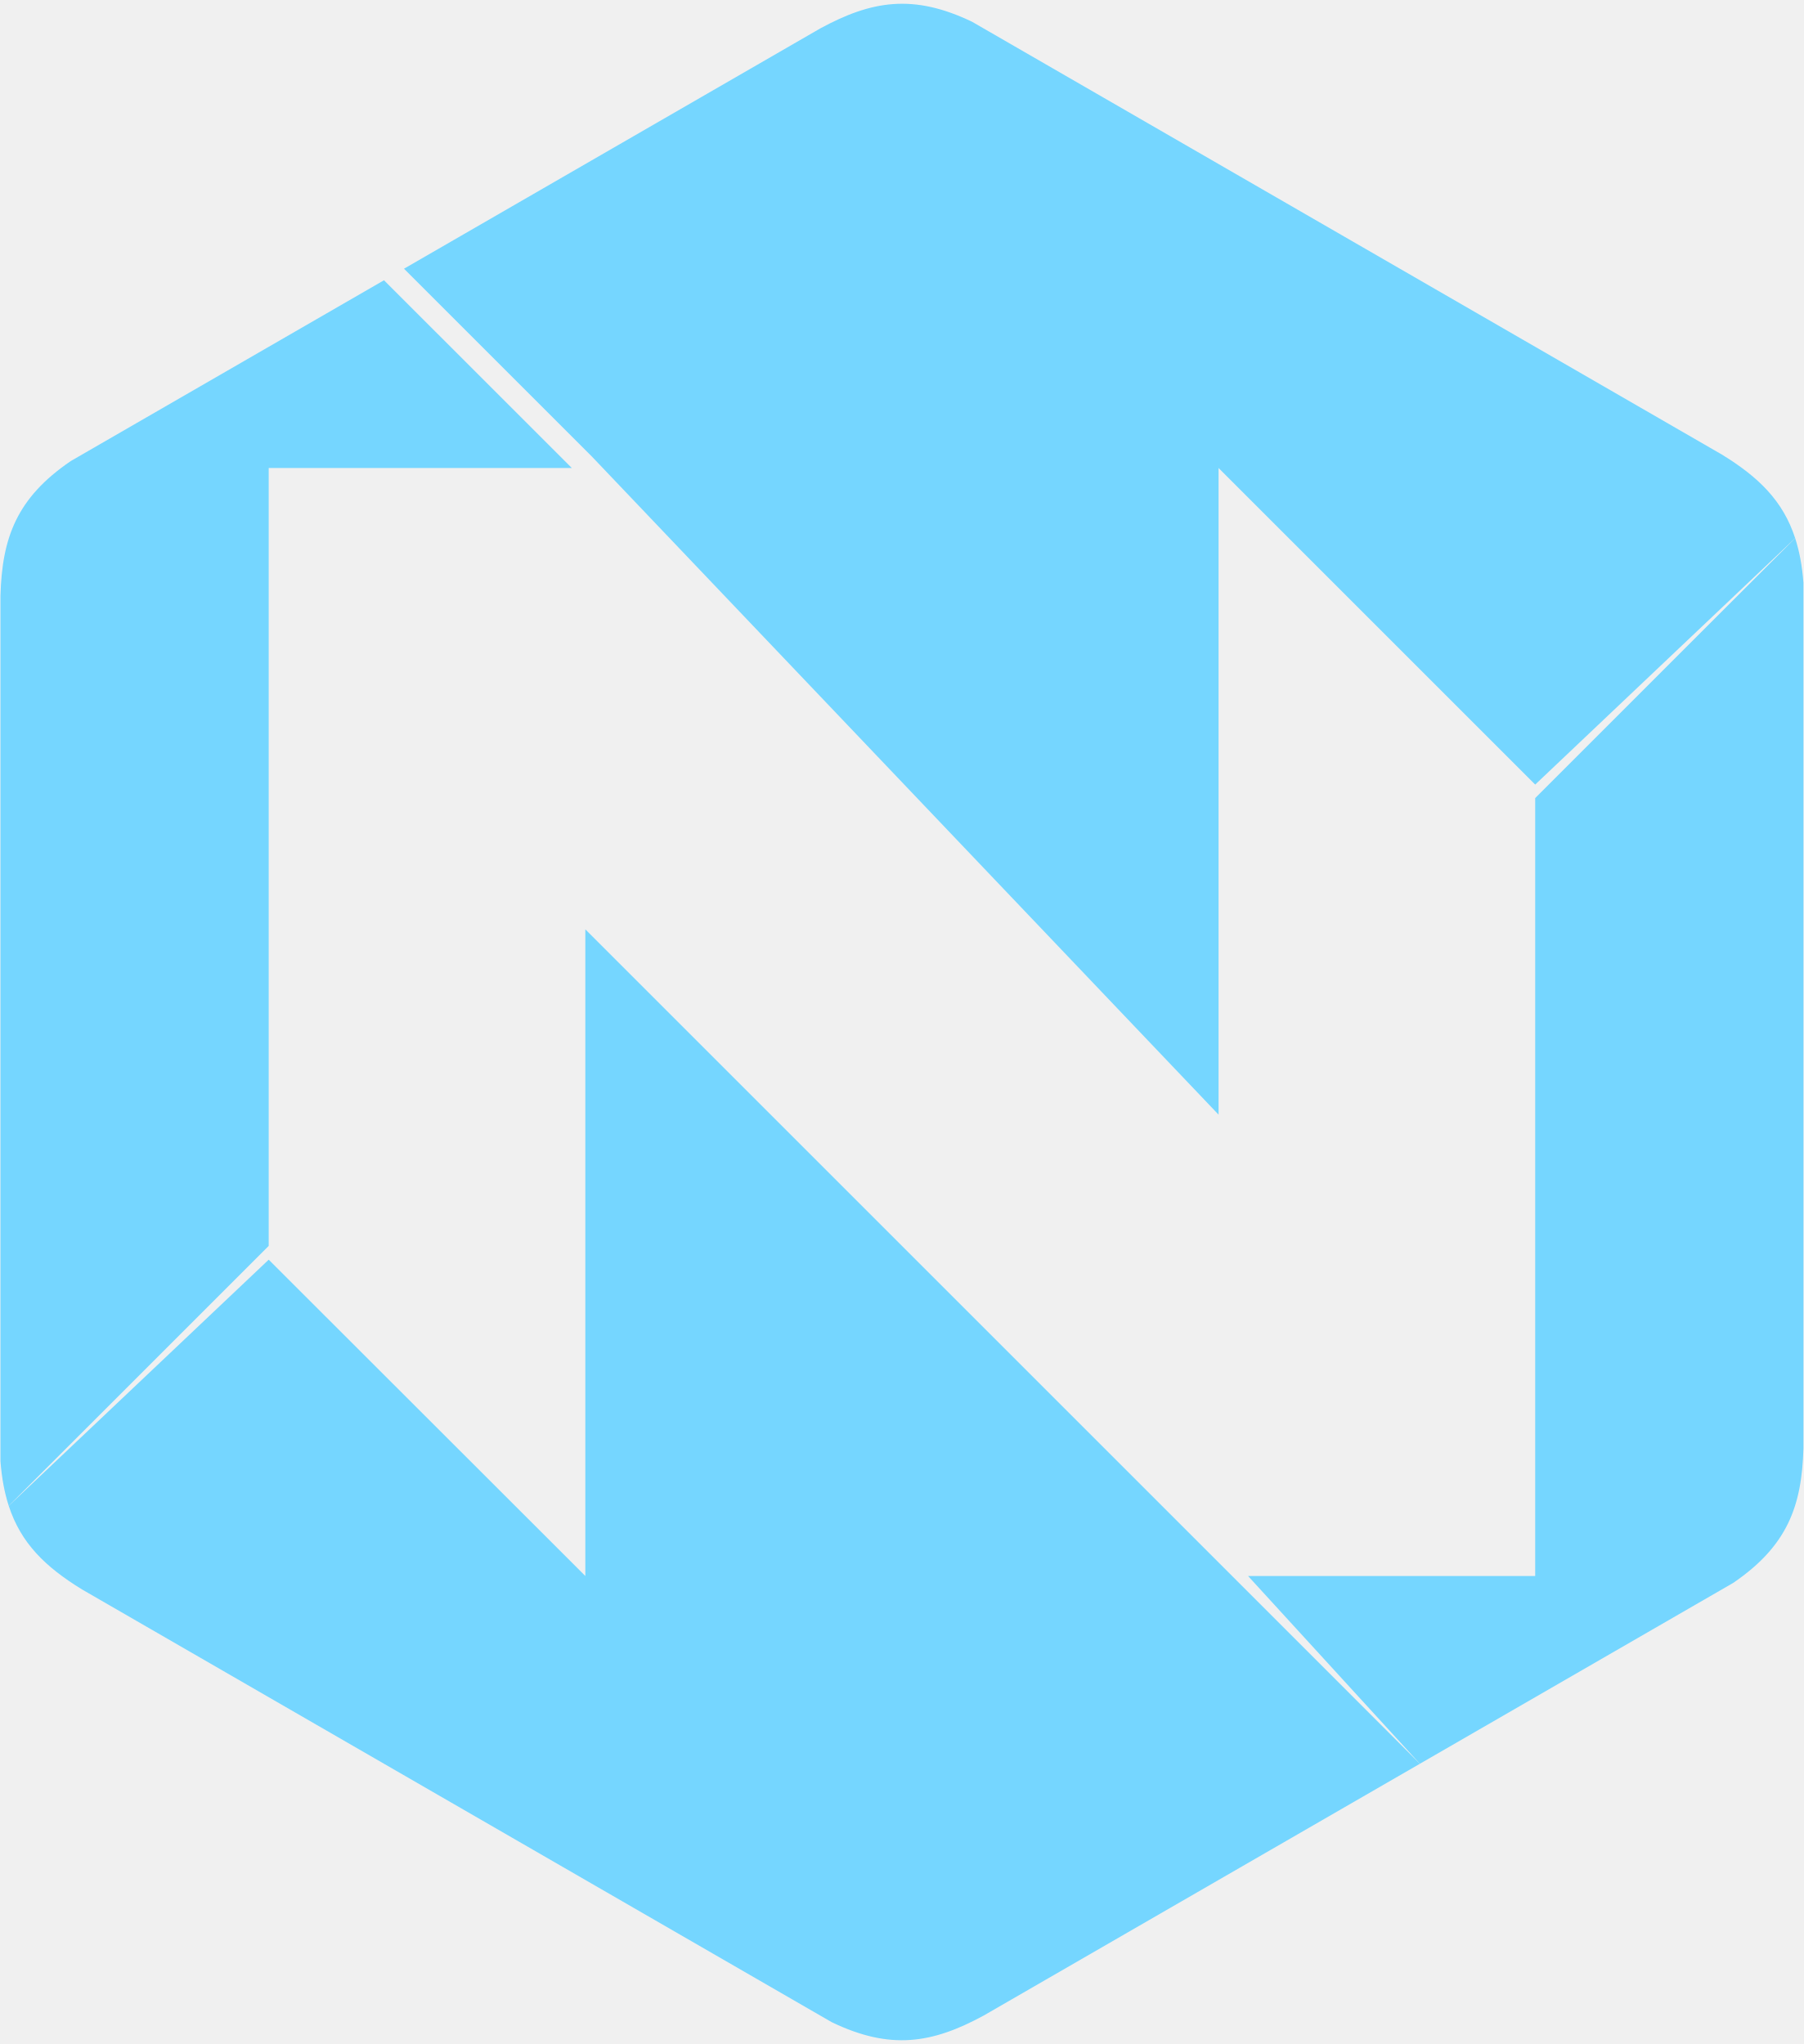
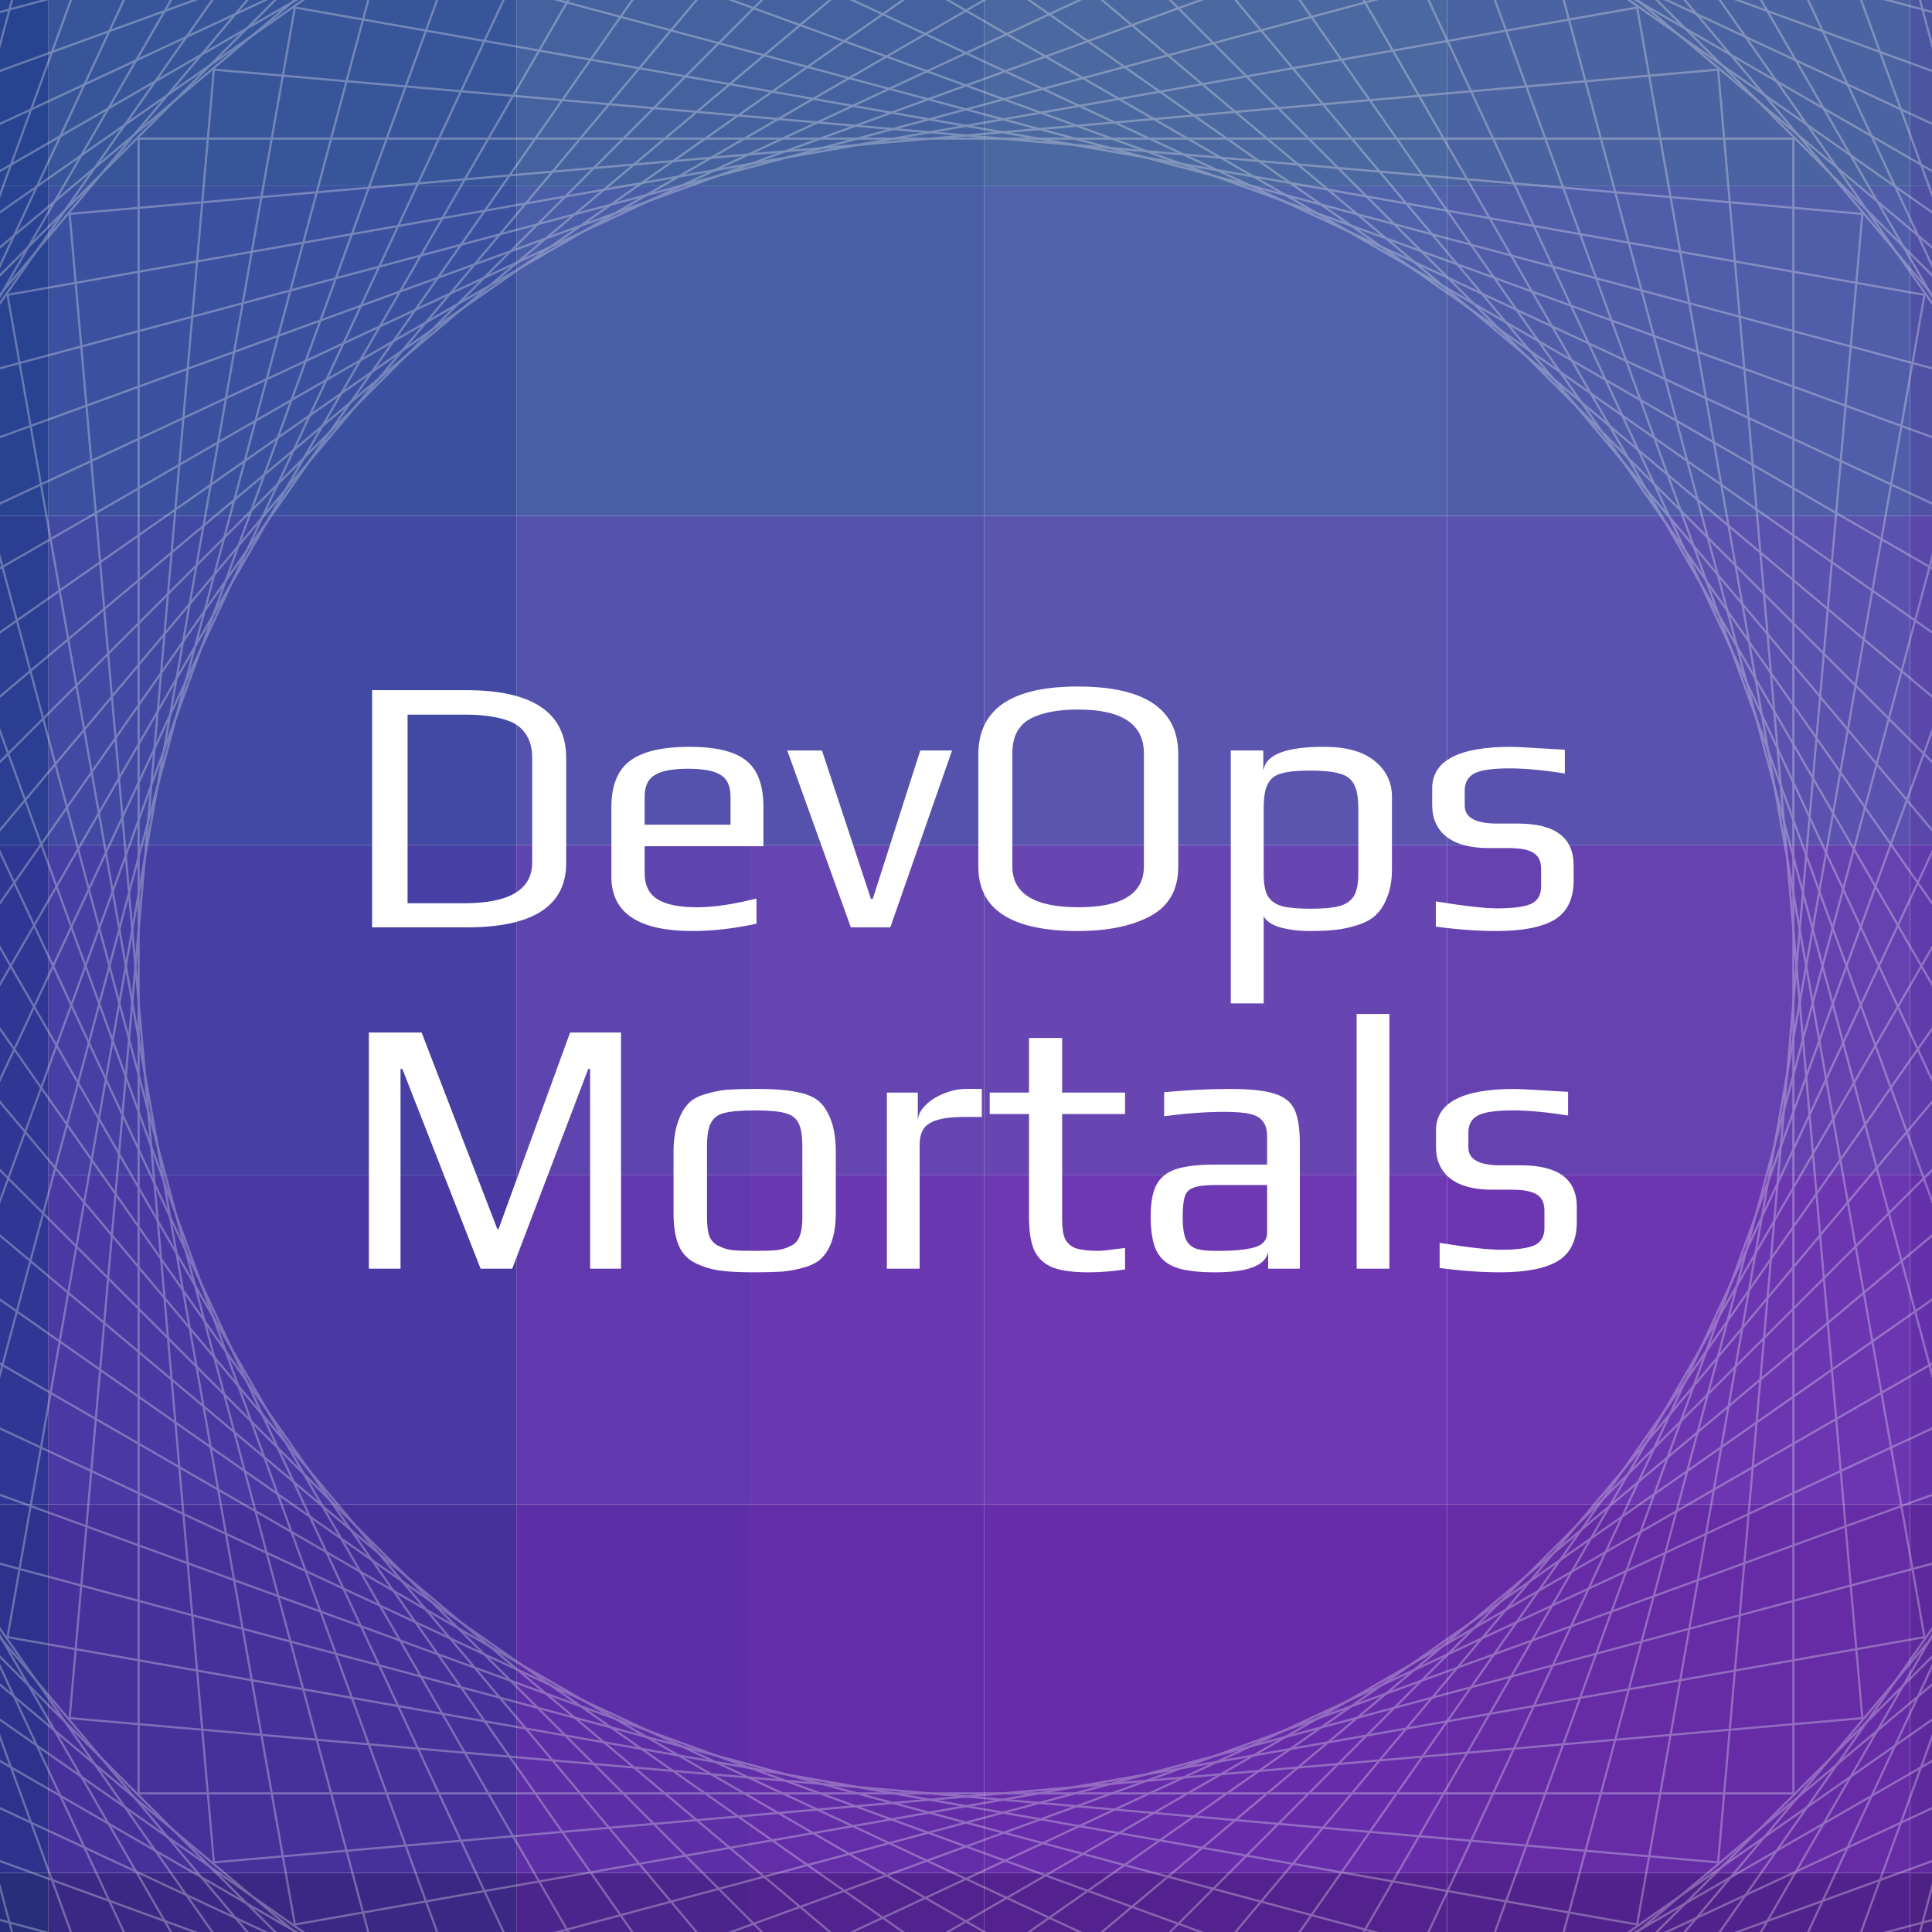
- <svg xmlns="http://www.w3.org/2000/svg" width="1500pt" height="1700pt" viewBox="0 0 1500 1700" version="1.1" id="svg45">
-   <defs id="defs49" />
-   <g id="surface1">
-     <g id="g890" transform="translate(-1249.955,-775.5)">
-       <path style="fill:#75d6ff;fill-opacity:1;fill-rule:evenodd;stroke:none" d="M 2526.519,1439.27 V 2086.25 h -238.781 l 142.902,156.172 260.469,-150.383 c 45.012,-30.699 57.141,-63.809 58.461,-112.008 v -719.82 c -1.059,-14.051 -3.352,-26.27 -6.879,-37.102 l -216.172,216.16" id="path36" />
-       <path style="fill:#75d6ff;fill-opacity:1;fill-rule:evenodd;stroke:none" d="m 2263.231,1164.75 263.289,263.281 216.172,-204.922 c -10.121,-31.098 -30.43,-50.809 -60.902,-69.531 L 2374.762,976.32 2058.41,793.68 c -49.09,-23.641 -83.82,-17.59 -126.231,5.371 l -346.289,199.938 156.18,156.16 521.16,547.41 V 1164.75" id="path38" />
-       <path style="fill:#75d6ff;fill-opacity:1;fill-rule:nonzero;stroke:none" d="M 1473.391,1811.73 V 1164.75 h 252.051 l -156.18,-156.16 -260.461,150.371 c -45.012,30.699 -57.141,63.809 -58.461,112.008 v 719.82 c 1.059,14.039 3.352,26.262 6.879,37.102 l 216.172,-216.16" id="path40" />
-       <path style="fill:#75d6ff;fill-opacity:1;fill-rule:evenodd;stroke:none" d="M 1736.672,1548.441 V 2086.25 l -263.281,-263.07 -216.172,204.711 c 10.121,31.09 30.43,50.809 60.902,69.531 l 307.027,177.258 316.352,182.641 c 49.09,23.641 83.828,17.59 126.231,-5.371 l 307.031,-177.269 55.879,-32.258 -156.16,-156.172 -537.809,-537.809" id="path42" />
+ <svg xmlns="http://www.w3.org/2000/svg" width="1200" height="1200" viewBox="0 0 1200 1200" fill="none">
+   <g clip-path="url(#clip0_13_15)">
+     <rect width="1200" height="1200" fill="white" />
+     <g clip-path="url(#clip1_13_15)">
+       <g filter="url(#filter0_f_13_15)">
+         <mask id="mask0_13_15" style="mask-type:luminance" maskUnits="userSpaceOnUse" x="-1276" y="-650" width="3751" height="2500">
+           <path d="M-1275 -650V115.625V934.375V1850H-551.135H611.362H1761.36H2475V-650H-1275Z" fill="white" />
+         </mask>
+         <g mask="url(#mask0_13_15)">
+           <g style="mix-blend-mode:darken">
+             <path d="M-260.51 1392.18C-163.635 1392.18 -66.76 1392.18 30.115 1392.18C30.115 1315.88 30.115 1239.58 30.115 1163.28C-66.76 1163.28 -163.635 1163.28 -260.51 1163.28C-260.51 1239.58 -260.51 1315.88 -260.51 1392.18Z" fill="#272E7B" />
+             <path d="M-260.51 1163.28C-163.635 1163.28 -66.76 1163.28 30.115 1163.28C30.115 1086.98 30.115 1010.68 30.115 934.373C-66.76 934.373 -163.635 934.373 -260.51 934.373C-260.51 1010.68 -260.51 1086.98 -260.51 1163.28Z" fill="#2D338C" />
+             <path d="M30.115 1392.18C126.99 1392.18 223.865 1392.18 320.74 1392.18C320.74 1315.88 320.74 1239.58 320.74 1163.28C223.865 1163.28 126.99 1163.28 30.115 1163.28C30.115 1239.58 30.115 1315.88 30.115 1392.18Z" fill="#3A2984" />
+             <path d="M30.115 1163.28C126.99 1163.28 223.865 1163.28 320.74 1163.28C320.74 1086.98 320.74 1010.68 320.74 934.373C223.865 934.373 126.99 934.373 30.115 934.373C30.115 1010.68 30.115 1086.98 30.115 1163.28Z" fill="#46319B" />
+             <path d="M320.74 1392.18C320.74 1315.88 320.74 1239.58 320.74 1163.28C369.177 1163.28 417.615 1163.28 466.052 1163.28C466.052 1239.58 466.052 1315.88 466.052 1392.18C417.615 1392.18 369.177 1392.18 320.74 1392.18Z" fill="#4C248B" />
+             <path d="M466.052 1392.18C466.052 1315.88 466.052 1239.58 466.052 1163.28C514.49 1163.28 562.927 1163.28 611.365 1163.28C611.365 1239.58 611.365 1315.88 611.365 1392.18C562.927 1392.18 514.49 1392.18 466.052 1392.18Z" fill="#52228E" />
+             <path d="M320.74 1163.28C320.74 1086.98 320.74 1010.68 320.74 934.373C369.177 934.373 417.615 934.373 466.052 934.373C466.052 1010.68 466.052 1086.98 466.052 1163.28C417.615 1163.28 369.177 1163.28 320.74 1163.28Z" fill="#5D2EA5" />
+             <path d="M466.052 1163.28C466.052 1086.98 466.052 1010.68 466.052 934.373C514.49 934.373 562.927 934.373 611.365 934.373C611.365 1010.68 611.365 1086.98 611.365 1163.28C562.927 1163.28 514.49 1163.28 466.052 1163.28Z" fill="#642DA8" />
+             <path d="M611.365 1392.18C707.199 1392.18 803.03 1392.18 898.864 1392.18C898.864 1315.88 898.864 1239.58 898.864 1163.28C803.03 1163.28 707.199 1163.28 611.365 1163.28C611.365 1239.58 611.365 1315.88 611.365 1392.18Z" fill="#54228E" />
+             <path d="M611.365 1163.28C707.199 1163.28 803.03 1163.28 898.864 1163.28C898.864 1086.98 898.864 1010.68 898.864 934.373C803.03 934.373 707.199 934.373 611.365 934.373C611.365 1010.68 611.365 1086.98 611.365 1163.28Z" fill="#672CA9" />
+             <path d="M898.865 1392.18C994.699 1392.18 1090.53 1392.18 1186.36 1392.18C1186.36 1315.88 1186.36 1239.58 1186.36 1163.28C1090.53 1163.28 994.699 1163.28 898.865 1163.28C898.865 1239.58 898.865 1315.88 898.865 1392.18Z" fill="#52228C" />
+             <path d="M898.865 1163.28C994.699 1163.28 1090.53 1163.28 1186.36 1163.28C1186.36 1086.98 1186.36 1010.68 1186.36 934.373C1090.53 934.373 994.699 934.373 898.865 934.373C898.865 1010.68 898.865 1086.98 898.865 1163.28Z" fill="#652CA6" />
+             <path d="M1186.36 1392.18C1282.2 1392.18 1378.03 1392.18 1473.86 1392.18C1473.86 1315.88 1473.86 1239.58 1473.86 1163.28C1378.03 1163.28 1282.2 1163.28 1186.36 1163.28C1186.36 1239.58 1186.36 1315.88 1186.36 1392.18Z" fill="#4E2285" />
+             <path d="M1186.36 1163.28C1282.2 1163.28 1378.03 1163.28 1473.86 1163.28C1473.86 1086.98 1473.86 1010.68 1473.86 934.373C1378.03 934.373 1282.2 934.373 1186.36 934.373C1186.36 1010.68 1186.36 1086.98 1186.36 1163.28Z" fill="#5F299E" />
+             <path d="M-260.51 934.372C-260.51 797.913 -260.51 661.457 -260.51 524.998C-163.635 524.998 -66.76 524.998 30.115 524.998C30.115 661.457 30.115 797.913 30.115 934.372C-66.76 934.372 -163.635 934.372 -260.51 934.372Z" fill="#2F3693" />
+             <path d="M-260.51 524.998C-163.635 524.998 -66.76 524.998 30.115 524.998C30.115 456.769 30.115 388.541 30.115 320.311C-66.76 320.311 -163.635 320.311 -260.51 320.311C-260.51 388.541 -260.51 456.769 -260.51 524.998Z" fill="#2B3E92" />
+             <path d="M-260.51 320.311C-163.635 320.311 -66.76 320.311 30.115 320.311C30.115 252.082 30.115 183.854 30.115 115.624C-66.76 115.624 -163.635 115.624 -260.51 115.624C-260.51 183.854 -260.51 252.082 -260.51 320.311Z" fill="#294291" />
+             <path d="M30.115 934.372C126.99 934.372 223.865 934.372 320.74 934.372C320.74 866.144 320.74 797.913 320.74 729.685C223.865 729.685 126.99 729.685 30.115 729.685C30.115 797.913 30.115 866.144 30.115 934.372Z" fill="#4A38A3" />
+             <path d="M30.115 729.685C126.99 729.685 223.865 729.685 320.74 729.685C320.74 661.457 320.74 593.228 320.74 524.998C223.865 524.998 126.99 524.998 30.115 524.998C30.115 593.228 30.115 661.457 30.115 729.685Z" fill="#473FA3" />
+             <path d="M320.74 934.372C320.74 866.144 320.74 797.913 320.74 729.685C369.177 729.685 417.615 729.685 466.052 729.685C466.052 797.913 466.052 866.144 466.052 934.372C417.615 934.372 369.177 934.372 320.74 934.372Z" fill="#6238AE" />
+             <path d="M466.052 934.372C466.052 866.144 466.052 797.913 466.052 729.685C514.49 729.685 562.927 729.685 611.365 729.685C611.365 797.913 611.365 866.144 611.365 934.372C562.927 934.372 514.49 934.372 466.052 934.372Z" fill="#6A38B1" />
+             <path d="M320.74 729.685C320.74 661.457 320.74 593.228 320.74 524.998C369.177 524.998 417.615 524.998 466.052 524.998C466.052 593.228 466.052 661.457 466.052 729.685C417.615 729.685 369.177 729.685 320.74 729.685Z" fill="#5E44AE" />
+             <path d="M466.052 729.685C466.052 661.457 466.052 593.228 466.052 524.998C514.49 524.998 562.927 524.998 611.365 524.998C611.365 593.228 611.365 661.457 611.365 729.685C562.927 729.685 514.49 729.685 466.052 729.685Z" fill="#6545B1" />
+             <path d="M30.115 524.998C126.99 524.998 223.865 524.998 320.74 524.998C320.74 456.769 320.74 388.541 320.74 320.311C223.865 320.311 126.99 320.311 30.115 320.311C30.115 388.541 30.115 456.769 30.115 524.998Z" fill="#4149A2" />
+             <path d="M30.115 320.311C126.99 320.311 223.865 320.311 320.74 320.311C320.74 252.082 320.74 183.854 320.74 115.624C223.865 115.624 126.99 115.624 30.115 115.624C30.115 183.854 30.115 252.082 30.115 320.311Z" fill="#3B519F" />
+             <path d="M320.74 524.998C417.615 524.998 514.49 524.998 611.365 524.998C611.365 456.769 611.365 388.541 611.365 320.311C514.49 320.311 417.615 320.311 320.74 320.311C320.74 388.541 320.74 456.769 320.74 524.998Z" fill="#5452AC" />
+             <path d="M320.74 320.311C417.615 320.311 514.49 320.311 611.365 320.311C611.365 252.082 611.365 183.854 611.365 115.624C514.49 115.624 417.615 115.624 320.74 115.624C320.74 183.854 320.74 252.082 320.74 320.311Z" fill="#4A5DA7" />
+             <path d="M611.365 934.372C707.199 934.372 803.03 934.372 898.864 934.372C898.864 866.144 898.864 797.913 898.864 729.685C803.03 729.685 707.199 729.685 611.365 729.685C611.365 797.913 611.365 866.144 611.365 934.372Z" fill="#6D38B2" />
+             <path d="M611.365 729.685C707.199 729.685 803.03 729.685 898.864 729.685C898.864 661.457 898.864 593.228 898.864 524.998C803.03 524.998 707.199 524.998 611.365 524.998C611.365 593.228 611.365 661.457 611.365 729.685Z" fill="#6846B2" />
+             <path d="M898.865 934.372C994.699 934.372 1090.53 934.372 1186.36 934.372C1186.36 866.144 1186.36 797.913 1186.36 729.685C1090.53 729.685 994.699 729.685 898.865 729.685C898.865 797.913 898.865 866.144 898.865 934.372Z" fill="#6B36B0" />
+             <path d="M898.865 729.685C994.699 729.685 1090.53 729.685 1186.36 729.685C1186.36 661.457 1186.36 593.228 1186.36 524.998C1090.53 524.998 994.699 524.998 898.865 524.998C898.865 593.228 898.865 661.457 898.865 729.685Z" fill="#6642B0" />
+             <path d="M611.365 524.998C707.199 524.998 803.03 524.998 898.864 524.998C898.864 456.769 898.864 388.541 898.864 320.311C803.03 320.311 707.199 320.311 611.365 320.311C611.365 388.541 611.365 456.769 611.365 524.998Z" fill="#5C55B0" />
+             <path d="M611.365 320.311C707.199 320.311 803.03 320.311 898.864 320.311C898.864 252.082 898.864 183.854 898.864 115.624C803.03 115.624 707.199 115.624 611.365 115.624C611.365 183.854 611.365 252.082 611.365 320.311Z" fill="#5063AA" />
+             <path d="M898.865 524.998C994.699 524.998 1090.53 524.998 1186.36 524.998C1186.36 456.769 1186.36 388.541 1186.36 320.311C1090.53 320.311 994.699 320.311 898.865 320.311C898.865 388.541 898.865 456.769 898.865 524.998Z" fill="#5B51AE" />
+             <path d="M898.865 320.311C994.699 320.311 1090.53 320.311 1186.36 320.311C1186.36 252.082 1186.36 183.854 1186.36 115.624C1090.53 115.624 994.699 115.624 898.865 115.624C898.865 183.854 898.865 252.082 898.865 320.311Z" fill="#505DA9" />
+             <path d="M1186.36 934.372C1282.2 934.372 1378.03 934.372 1473.86 934.372C1473.86 866.144 1473.86 797.913 1473.86 729.685C1378.03 729.685 1282.2 729.685 1186.36 729.685C1186.36 797.913 1186.36 866.144 1186.36 934.372Z" fill="#6531AA" />
+             <path d="M1186.36 729.685C1282.2 729.685 1378.03 729.685 1473.86 729.685C1473.86 661.457 1473.86 593.228 1473.86 524.998C1378.03 524.998 1282.2 524.998 1186.36 524.998C1186.36 593.228 1186.36 661.457 1186.36 729.685Z" fill="#613AAC" />
+             <path d="M1186.36 524.998C1378.03 524.998 1569.7 524.998 1761.36 524.998C1761.36 456.769 1761.36 388.541 1761.36 320.311C1569.7 320.311 1378.03 320.311 1186.36 320.311C1186.36 388.541 1186.36 456.769 1186.36 524.998Z" fill="#5947AA" />
+             <path d="M1186.36 320.311C1378.03 320.311 1569.7 320.311 1761.36 320.311C1761.36 252.082 1761.36 183.854 1761.36 115.624C1569.7 115.624 1378.03 115.624 1186.36 115.624C1186.36 183.854 1186.36 252.082 1186.36 320.311Z" fill="#5051A5" />
+             <path d="M-260.51 115.624C-163.635 115.624 -66.76 115.624 30.115 115.624C30.115 51.822 30.115 -11.981 30.115 -75.782C-66.76 -75.782 -163.635 -75.782 -260.51 -75.782C-260.51 -11.981 -260.51 51.822 -260.51 115.624Z" fill="#284390" />
+             <path d="M30.115 115.624C126.99 115.624 223.865 115.624 320.74 115.624C320.74 51.822 320.74 -11.981 320.74 -75.782C223.865 -75.782 126.99 -75.782 30.115 -75.782C30.115 -11.981 30.115 51.822 30.115 115.624Z" fill="#38559A" />
+             <path d="M320.74 115.624C417.615 115.624 514.49 115.624 611.365 115.624C611.365 51.822 611.365 -11.981 611.365 -75.782C514.49 -75.782 417.615 -75.782 320.74 -75.782C320.74 -11.981 320.74 51.822 320.74 115.624Z" fill="#45629F" />
+             <path d="M611.365 115.624C707.199 115.624 803.03 115.624 898.864 115.624C898.864 51.822 898.864 -11.981 898.864 -75.782C803.03 -75.782 707.199 -75.782 611.365 -75.782C611.365 -11.981 611.365 51.822 611.365 115.624Z" fill="#4B68A0" />
+             <path d="M898.865 115.624C994.699 115.624 1090.53 115.624 1186.36 115.624C1186.36 51.822 1186.36 -11.981 1186.36 -75.782C1090.53 -75.782 994.699 -75.782 898.865 -75.782C898.865 -11.981 898.865 51.822 898.865 115.624Z" fill="#4B63A0" />
+             <path d="M1186.36 115.624C1282.2 115.624 1378.03 115.624 1473.86 115.624C1473.86 51.822 1473.86 -11.981 1473.86 -75.782C1378.03 -75.782 1282.2 -75.782 1186.36 -75.782C1186.36 -11.981 1186.36 51.822 1186.36 115.624Z" fill="#4A569F" />
+           </g>
+         </g>
+       </g>
+       <g opacity="0.3">
+         <mask id="mask1_13_15" style="mask-type:luminance" maskUnits="userSpaceOnUse" x="-1276" y="-650" width="3751" height="2500">
+           <path d="M-1275 1850H2475V-650H-1275V1850Z" fill="white" />
+         </mask>
+         <g mask="url(#mask1_13_15)">
+           <mask id="mask2_13_15" style="mask-type:luminance" maskUnits="userSpaceOnUse" x="-129" y="-129" width="1458" height="1458">
+             <path d="M-128.985 -128.984H1328.98V1328.98H-128.985V-128.984Z" fill="white" />
+           </mask>
+           <g mask="url(#mask2_13_15)">
+             <path d="M1113.91 1113.91H86.093V86.094H1113.91V1113.91Z" stroke="white" stroke-width="1.333" stroke-miterlimit="10" />
+             <path d="M1156.74 1067.16L132.838 1156.74L43.26 132.84L1067.16 43.258L1156.74 1067.16Z" stroke="white" stroke-width="1.333" stroke-miterlimit="10" />
+             <path d="M1195.34 1016.86L183.139 1195.34L4.66 183.139L1016.86 4.661L1195.34 1016.86Z" stroke="white" stroke-width="1.333" stroke-miterlimit="10" />
+             <path d="M1229.4 963.387L236.614 1229.41L-29.405 236.612L963.386 -29.403L1229.4 963.387Z" stroke="white" stroke-width="1.333" stroke-miterlimit="10" />
+             <path d="M1258.68 907.148L292.853 1258.68L-58.682 292.852L907.146 -58.68L1258.68 907.148Z" stroke="white" stroke-width="1.333" stroke-miterlimit="10" />
+             <path d="M1282.94 848.571L351.428 1282.94L-82.944 351.427L848.572 -82.945L1282.94 848.571Z" stroke="white" stroke-width="1.333" stroke-miterlimit="10" />
+             <path d="M1302.01 788.103L411.897 1302.01L-102.009 411.897L788.103 -102.009L1302.01 788.103Z" stroke="white" stroke-width="1.333" stroke-miterlimit="10" />
+             <path d="M1315.73 726.203L473.798 1315.73L-115.733 473.796L726.201 -115.732L1315.73 726.203Z" stroke="white" stroke-width="1.333" stroke-miterlimit="10" />
+             <path d="M1324.01 663.342L536.658 1324.01L-124.008 536.658L663.342 -124.008L1324.01 663.342Z" stroke="white" stroke-width="1.333" stroke-miterlimit="10" />
+             <path d="M1326.77 600L599.999 1326.77L-126.773 600L599.999 -126.775L1326.77 600Z" stroke="white" stroke-width="1.333" stroke-miterlimit="10" />
+             <path d="M1324.01 536.657L663.342 1324.01L-124.008 663.342L536.658 -124.008L1324.01 536.657Z" stroke="white" stroke-width="1.333" stroke-miterlimit="10" />
+             <path d="M1315.73 473.797L726.201 1315.73L-115.733 726.203L473.798 -115.734L1315.73 473.797Z" stroke="white" stroke-width="1.333" stroke-miterlimit="10" />
+             <path d="M1302.01 411.897L788.103 1302.01L-102.009 788.103L411.897 -102.009L1302.01 411.897Z" stroke="white" stroke-width="1.333" stroke-miterlimit="10" />
+             <path d="M1282.94 351.429L848.572 1282.94L-82.944 848.573L351.428 -82.943L1282.94 351.429Z" stroke="white" stroke-width="1.333" stroke-miterlimit="10" />
+             <path d="M1258.68 292.852L907.146 1258.68L-58.682 907.148L292.853 -58.683L1258.68 292.852Z" stroke="white" stroke-width="1.333" stroke-miterlimit="10" />
+             <path d="M1229.4 236.613L963.386 1229.4L-29.405 963.388L236.614 -29.406L1229.4 236.613Z" stroke="white" stroke-width="1.333" stroke-miterlimit="10" />
+             <path d="M1195.34 183.14L1016.86 1195.34L4.66 1016.86L183.139 4.661L1195.34 183.14Z" stroke="white" stroke-width="1.333" stroke-miterlimit="10" />
+             <path d="M1156.74 132.839L1067.16 1156.74L43.26 1067.16L132.838 43.258L1156.74 132.839Z" stroke="white" stroke-width="1.333" stroke-miterlimit="10" />
+           </g>
+           <mask id="mask3_13_15" style="mask-type:luminance" maskUnits="userSpaceOnUse" x="-432" y="-432" width="2064" height="2064">
+             <path d="M-431.244 -431.243H1631.24V1631.24H-431.244V-431.243Z" fill="white" />
+           </mask>
+           <g mask="url(#mask3_13_15)">
+             <path d="M1327.64 1327.64H-127.638V-127.638H1327.64V1327.64Z" stroke="white" stroke-width="1.333" stroke-miterlimit="10" />
+             <path d="M1388.29 1261.45L-61.452 1388.28L-188.286 -61.45L1261.45 -188.287L1388.29 1261.45Z" stroke="white" stroke-width="1.333" stroke-miterlimit="10" />
+             <path d="M1442.94 1190.23L9.77 1442.94L-242.937 9.771L1190.23 -242.936L1442.94 1190.23Z" stroke="white" stroke-width="1.333" stroke-miterlimit="10" />
+             <path d="M1491.17 1114.52L85.482 1491.17L-291.171 85.483L1114.52 -291.171L1491.17 1114.52Z" stroke="white" stroke-width="1.333" stroke-miterlimit="10" />
+             <path d="M1532.62 1034.89L165.112 1532.62L-332.622 165.111L1034.89 -332.621L1532.62 1034.89Z" stroke="white" stroke-width="1.333" stroke-miterlimit="10" />
+             <path d="M1566.98 951.95L248.051 1566.98L-366.977 248.05L951.951 -366.975L1566.98 951.95Z" stroke="white" stroke-width="1.333" stroke-miterlimit="10" />
+             <path d="M1593.97 866.334L333.667 1593.97L-393.97 333.665L866.333 -393.969L1593.97 866.334Z" stroke="white" stroke-width="1.333" stroke-miterlimit="10" />
+             <path d="M1613.4 778.69L421.31 1613.4L-413.402 421.309L778.688 -413.401L1613.4 778.69Z" stroke="white" stroke-width="1.333" stroke-miterlimit="10" />
+             <path d="M1625.12 689.686L510.312 1625.12L-425.119 510.314L689.687 -425.12L1625.12 689.686Z" stroke="white" stroke-width="1.333" stroke-miterlimit="10" />
+             <path d="M1629.03 600L600 1629.03L-429.034 600L600 -429.034L1629.03 600Z" stroke="white" stroke-width="1.333" stroke-miterlimit="10" />
+             <path d="M1625.12 510.313L689.687 1625.12L-425.119 689.685L510.312 -425.118L1625.12 510.313Z" stroke="white" stroke-width="1.333" stroke-miterlimit="10" />
+             <path d="M1613.4 421.31L778.688 1613.4L-413.402 778.691L421.31 -413.403L1613.4 421.31Z" stroke="white" stroke-width="1.333" stroke-miterlimit="10" />
+             <path d="M1593.97 333.666L866.333 1593.97L-393.97 866.335L333.667 -393.971L1593.97 333.666Z" stroke="white" stroke-width="1.333" stroke-miterlimit="10" />
+             <path d="M1566.98 248.05L951.951 1566.97L-366.977 951.95L248.051 -366.975L1566.98 248.05Z" stroke="white" stroke-width="1.333" stroke-miterlimit="10" />
+             <path d="M1532.62 165.111L1034.89 1532.62L-332.622 1034.89L165.112 -332.623L1532.62 165.111Z" stroke="white" stroke-width="1.333" stroke-miterlimit="10" />
+             <path d="M1491.17 85.483L1114.52 1491.17L-291.171 1114.52L85.482 -291.171L1491.17 85.483Z" stroke="white" stroke-width="1.333" stroke-miterlimit="10" />
+             <path d="M1442.94 9.771L1190.23 1442.94L-242.937 1190.23L9.77 -242.936L1442.94 9.771Z" stroke="white" stroke-width="1.333" stroke-miterlimit="10" />
+             <path d="M1388.29 -61.451L1261.45 1388.29L-188.286 1261.45L-61.452 -188.285L1388.29 -61.451Z" stroke="white" stroke-width="1.333" stroke-miterlimit="10" />
+           </g>
+           <mask id="mask4_13_15" style="mask-type:luminance" maskUnits="userSpaceOnUse" x="-857" y="-857" width="2914" height="2914">
+             <path d="M-856.138 -856.137H2056.12V2056.14H-856.138V-856.137Z" fill="white" />
+           </mask>
+           <g mask="url(#mask4_13_15)">
+             <path d="M1628.08 1628.08H-428.084V-428.084H1628.08V1628.08Z" stroke="white" stroke-width="1.333" stroke-miterlimit="10" />
+             <path d="M1713.77 1534.57L-334.567 1713.77L-513.774 -334.568L1534.57 -513.774L1713.77 1534.57Z" stroke="white" stroke-width="1.333" stroke-miterlimit="10" />
+             <path d="M1790.99 1433.94L-233.94 1790.99L-590.987 -233.94L1433.94 -590.99L1790.99 1433.94Z" stroke="white" stroke-width="1.333" stroke-miterlimit="10" />
+             <path d="M1859.14 1326.96L-126.964 1859.14L-659.139 -126.964L1326.96 -659.139L1859.14 1326.96Z" stroke="white" stroke-width="1.333" stroke-miterlimit="10" />
+             <path d="M1917.71 1214.46L-14.456 1917.71L-717.706 -14.456L1214.46 -717.706L1917.71 1214.46Z" stroke="white" stroke-width="1.333" stroke-miterlimit="10" />
+             <path d="M1966.24 1097.27L102.727 1966.24L-766.245 102.726L1097.27 -766.245L1966.24 1097.27Z" stroke="white" stroke-width="1.333" stroke-miterlimit="10" />
+             <path d="M2004.39 976.304L223.696 2004.39L-804.385 223.695L976.305 -804.386L2004.39 976.304Z" stroke="white" stroke-width="1.333" stroke-miterlimit="10" />
+             <path d="M2031.84 852.472L347.527 2031.84L-831.839 347.528L852.471 -831.841L2031.84 852.472Z" stroke="white" stroke-width="1.333" stroke-miterlimit="10" />
+             <path d="M2048.39 726.718L473.283 2048.4L-848.395 473.281L726.717 -848.394L2048.39 726.718Z" stroke="white" stroke-width="1.333" stroke-miterlimit="10" />
+             <path d="M2053.93 600L600 2053.93L-853.928 600L600 -853.928L2053.93 600Z" stroke="white" stroke-width="1.333" stroke-miterlimit="10" />
+             <path d="M2048.39 473.282L726.717 2048.39L-848.395 726.719L473.283 -848.396L2048.39 473.282Z" stroke="white" stroke-width="1.333" stroke-miterlimit="10" />
+             <path d="M2031.84 347.528L852.471 2031.84L-831.839 852.472L347.527 -831.841L2031.84 347.528Z" stroke="white" stroke-width="1.333" stroke-miterlimit="10" />
+             <path d="M2004.39 223.695L976.305 2004.39L-804.385 976.305L223.696 -804.386L2004.39 223.695Z" stroke="white" stroke-width="1.333" stroke-miterlimit="10" />
+             <path d="M1966.24 102.727L1097.27 1966.25L-766.245 1097.27L102.727 -766.244L1966.24 102.727Z" stroke="white" stroke-width="1.333" stroke-miterlimit="10" />
+             <path d="M1917.71 -14.457L1214.46 1917.71L-717.706 1214.46L-14.456 -717.707L1917.71 -14.457Z" stroke="white" stroke-width="1.333" stroke-miterlimit="10" />
+             <path d="M1859.14 -126.964L1326.96 1859.14L-659.139 1326.96L-126.964 -659.139L1859.14 -126.964Z" stroke="white" stroke-width="1.333" stroke-miterlimit="10" />
+             <path d="M1790.99 -233.939L1433.94 1790.99L-590.987 1433.94L-233.94 -590.989L1790.99 -233.939Z" stroke="white" stroke-width="1.333" stroke-miterlimit="10" />
+             <path d="M1713.77 -334.567L1534.57 1713.77L-513.774 1534.57L-334.567 -513.773L1713.77 -334.567Z" stroke="white" stroke-width="1.333" stroke-miterlimit="10" />
+           </g>
+           <mask id="mask5_13_15" style="mask-type:luminance" maskUnits="userSpaceOnUse" x="-1458" y="-1458" width="4116" height="4116">
+             <path d="M-1457.91 -1457.91H2657.91V2657.92H-1457.91V-1457.91Z" fill="white" />
+           </mask>
+           <g mask="url(#mask5_13_15)">
+             <path d="M2053.6 2053.6H-853.604V-853.603H2053.6V2053.6Z" stroke="white" stroke-width="1.333" stroke-miterlimit="10" />
+             <path d="M2174.76 1921.38L-721.383 2174.76L-974.761 -721.381L1921.38 -974.762L2174.76 1921.38Z" stroke="white" stroke-width="1.333" stroke-miterlimit="10" />
+             <path d="M2283.93 1779.1L-579.103 2283.94L-1083.93 -579.102L1779.1 -1083.93L2283.93 1779.1Z" stroke="white" stroke-width="1.333" stroke-miterlimit="10" />
+             <path d="M2380.29 1627.85L-427.852 2380.29L-1180.29 -427.851L1627.85 -1180.29L2380.29 1627.85Z" stroke="white" stroke-width="1.333" stroke-miterlimit="10" />
+             <path d="M2463.1 1468.78L-268.777 2463.1L-1263.1 -268.778L1468.78 -1263.1L2463.1 1468.78Z" stroke="white" stroke-width="1.333" stroke-miterlimit="10" />
+             <path d="M2531.73 1303.09L-103.092 2531.73L-1331.73 -103.092L1303.09 -1331.73L2531.73 1303.09Z" stroke="white" stroke-width="1.333" stroke-miterlimit="10" />
+             <path d="M2585.66 1132.06L67.945 2585.66L-1385.66 67.943L1132.05 -1385.66L2585.66 1132.06Z" stroke="white" stroke-width="1.333" stroke-miterlimit="10" />
+             <path d="M2624.47 956.969L243.03 2624.47L-1424.47 243.032L956.97 -1424.47L2624.47 956.969Z" stroke="white" stroke-width="1.333" stroke-miterlimit="10" />
+             <path d="M2647.88 779.166L420.831 2647.88L-1447.88 420.832L779.166 -1447.88L2647.88 779.166Z" stroke="white" stroke-width="1.333" stroke-miterlimit="10" />
+             <path d="M2655.7 600L599.998 2655.71L-1455.7 600L599.998 -1455.7L2655.7 600Z" stroke="white" stroke-width="1.333" stroke-miterlimit="10" />
+             <path d="M2647.88 420.834L779.166 2647.88L-1447.88 779.168L420.831 -1447.88L2647.88 420.834Z" stroke="white" stroke-width="1.333" stroke-miterlimit="10" />
+             <path d="M2624.47 243.031L956.97 2624.47L-1424.47 956.968L243.03 -1424.47L2624.47 243.031Z" stroke="white" stroke-width="1.333" stroke-miterlimit="10" />
+             <path d="M2585.66 67.945L1132.05 2585.66L-1385.66 1132.06L67.945 -1385.66L2585.66 67.945Z" stroke="white" stroke-width="1.333" stroke-miterlimit="10" />
+             <path d="M2531.73 -103.093L1303.09 2531.73L-1331.73 1303.09L-103.092 -1331.73L2531.73 -103.093Z" stroke="white" stroke-width="1.333" stroke-miterlimit="10" />
+             <path d="M2463.1 -268.778L1468.78 2463.1L-1263.1 1468.78L-268.777 -1263.1L2463.1 -268.778Z" stroke="white" stroke-width="1.333" stroke-miterlimit="10" />
+             <path d="M2380.29 -427.852L1627.85 2380.29L-1180.29 1627.85L-427.852 -1180.29L2380.29 -427.852Z" stroke="white" stroke-width="1.333" stroke-miterlimit="10" />
+             <path d="M2283.93 -579.103L1779.1 2283.93L-1083.93 1779.1L-579.103 -1083.93L2283.93 -579.103Z" stroke="white" stroke-width="1.333" stroke-miterlimit="10" />
+             <path d="M2174.76 -721.381L1921.38 2174.76L-974.761 1921.38L-721.383 -974.759L2174.76 -721.381Z" stroke="white" stroke-width="1.333" stroke-miterlimit="10" />
+           </g>
+           <mask id="mask6_13_15" style="mask-type:luminance" maskUnits="userSpaceOnUse" x="-2312" y="-2312" width="5824" height="5824">
+             <path d="M-2311.33 -2311.34H3511.34V3511.33H-2311.33V-2311.34Z" fill="white" />
+           </mask>
+           <g mask="url(#mask6_13_15)">
+             <path d="M2657.06 2657.06H-1457.06V-1457.06H2657.06V2657.06Z" stroke="white" stroke-width="1.333" stroke-miterlimit="10" />
+             <path d="M2828.51 2469.95L-1269.95 2828.51L-1628.52 -1269.95L2469.95 -1628.52L2828.51 2469.95Z" stroke="white" stroke-width="1.333" stroke-miterlimit="10" />
+             <path d="M2983.01 2268.6L-1068.6 2983.01L-1783.01 -1068.6L2268.6 -1783.01L2983.01 2268.6Z" stroke="white" stroke-width="1.333" stroke-miterlimit="10" />
+             <path d="M3119.37 2054.56L-854.56 3119.37L-1919.37 -854.559L2054.56 -1919.37L3119.37 2054.56Z" stroke="white" stroke-width="1.333" stroke-miterlimit="10" />
+             <path d="M3236.56 1829.45L-629.448 3236.56L-2036.56 -629.447L1829.45 -2036.56L3236.56 1829.45Z" stroke="white" stroke-width="1.333" stroke-miterlimit="10" />
+             <path d="M3333.68 1594.98L-394.978 3333.68L-2133.68 -394.978L1594.98 -2133.68L3333.68 1594.98Z" stroke="white" stroke-width="1.333" stroke-miterlimit="10" />
+             <path d="M3409.99 1352.94L-152.934 3409.99L-2209.99 -152.936L1352.93 -2210L3409.99 1352.94Z" stroke="white" stroke-width="1.333" stroke-miterlimit="10" />
+             <path d="M3464.92 1105.16L94.836 3464.92L-2264.92 94.835L1105.16 -2264.92L3464.92 1105.16Z" stroke="white" stroke-width="1.333" stroke-miterlimit="10" />
+             <path d="M3498.05 853.546L346.452 3498.05L-2298.05 346.452L853.546 -2298.05L3498.05 853.546Z" stroke="white" stroke-width="1.333" stroke-miterlimit="10" />
+             <path d="M3509.12 600L600 3509.12L-2309.12 600L600 -2309.12L3509.12 600Z" stroke="white" stroke-width="1.333" stroke-miterlimit="10" />
+             <path d="M3498.05 346.453L853.546 3498.05L-2298.05 853.547L346.452 -2298.05L3498.05 346.453Z" stroke="white" stroke-width="1.333" stroke-miterlimit="10" />
+             <path d="M3464.92 94.836L1105.16 3464.92L-2264.92 1105.16L94.836 -2264.92L3464.92 94.836Z" stroke="white" stroke-width="1.333" stroke-miterlimit="10" />
+             <path d="M3409.99 -152.936L1352.93 3409.99L-2209.99 1352.94L-152.934 -2210L3409.99 -152.936Z" stroke="white" stroke-width="1.333" stroke-miterlimit="10" />
+             <path d="M3333.68 -394.978L1594.98 3333.68L-2133.68 1594.98L-394.978 -2133.68L3333.68 -394.978Z" stroke="white" stroke-width="1.333" stroke-miterlimit="10" />
+             <path d="M3236.56 -629.448L1829.45 3236.56L-2036.56 1829.45L-629.448 -2036.56L3236.56 -629.448Z" stroke="white" stroke-width="1.333" stroke-miterlimit="10" />
+             <path d="M3119.37 -854.56L2054.56 3119.37L-1919.37 2054.56L-854.56 -1919.37L3119.37 -854.56Z" stroke="white" stroke-width="1.333" stroke-miterlimit="10" />
+             <path d="M2983.01 -1068.6L2268.6 2983.01L-1783.01 2268.6L-1068.6 -1783.01L2983.01 -1068.6Z" stroke="white" stroke-width="1.333" stroke-miterlimit="10" />
+             <path d="M2828.51 -1269.95L2469.95 2828.52L-1628.52 2469.95L-1269.95 -1628.52L2828.51 -1269.95Z" stroke="white" stroke-width="1.333" stroke-miterlimit="10" />
+           </g>
+         </g>
+       </g>
    </g>
+     <path d="M231.129 428.677H289.695C331.009 428.677 351.666 442.751 351.666 470.899V536.048C351.666 562.683 331.084 576 289.922 576H231.129V428.677ZM288.333 561.018C316.481 561.018 330.555 552.543 330.555 535.594V470.672C330.555 465.224 329.42 460.608 327.15 456.825C324.88 453.042 321.702 450.242 317.616 448.426C313.53 446.761 309.292 445.626 304.904 445.021C300.515 444.264 295.37 443.886 289.468 443.886H253.148V561.018H288.333ZM430.142 578.27C396.546 578.27 379.748 567.071 379.748 544.674V501.317C379.748 488 383.531 478.466 391.098 472.715C398.816 466.813 411.225 463.862 428.326 463.862C444.519 463.862 456.171 466.662 463.284 472.261C470.548 477.86 474.18 487.546 474.18 501.317V525.606H400.405V542.177C400.405 549.744 403.053 555.192 408.35 558.521C413.647 561.85 421.819 563.515 432.866 563.515C443.308 563.515 455.642 561.699 469.867 558.067V573.73C455.944 576.757 442.703 578.27 430.142 578.27ZM453.75 512.213V494.961C453.75 488.302 451.707 483.762 447.621 481.341C443.686 478.768 436.876 477.482 427.191 477.482C417.808 477.482 410.998 478.768 406.761 481.341C402.524 483.762 400.405 488.302 400.405 494.961V512.213H453.75ZM488.97 466.132H510.535L540.953 558.294H542.088L571.598 466.132H591.347L552.984 576H528.468L488.97 466.132ZM669.411 578.27C628.248 578.27 607.667 564.953 607.667 538.318V468.629C607.667 440.481 628.248 426.407 669.411 426.407C711.027 426.407 731.836 440.405 731.836 468.402V538.318C731.836 552.543 726.085 562.758 714.584 568.963C703.082 575.168 688.025 578.27 669.411 578.27ZM669.865 563.515C696.953 563.515 710.498 555.04 710.498 538.091V467.948C710.498 449.788 696.878 440.708 669.638 440.708C656.472 440.708 646.332 442.751 639.22 446.837C632.258 450.923 628.778 457.96 628.778 467.948V538.091C628.778 555.04 642.473 563.515 669.865 563.515ZM764.458 466.132H784.661V477.936H784.888C786.553 468.553 799.038 463.862 822.343 463.862C836.266 463.862 846.783 466.813 853.896 472.715C861.009 478.466 864.565 485.881 864.565 494.961V540.134C864.565 546.641 863.581 552.316 861.614 557.159C859.798 562.002 857.377 565.785 854.35 568.509C851.626 571.082 847.843 573.125 843 574.638C838.309 576.151 833.617 577.135 828.926 577.589C824.689 578.043 819.543 578.27 813.49 578.27C806.831 578.27 800.702 577.513 795.103 576C789.655 574.335 786.25 571.99 784.888 568.963V623.216H764.458V466.132ZM813.944 564.423C821.813 564.423 827.791 563.893 831.877 562.834C836.114 561.623 839.141 559.505 840.957 556.478C842.773 553.451 843.681 548.836 843.681 542.631V502.225C843.681 495.415 842.773 490.345 840.957 487.016C839.141 483.687 836.114 481.492 831.877 480.433C827.791 479.222 821.738 478.617 813.717 478.617C805.696 478.617 799.719 479.222 795.784 480.433C791.849 481.492 789.05 483.687 787.385 487.016C785.72 490.194 784.888 495.264 784.888 502.225V542.631C784.888 548.836 785.72 553.451 787.385 556.478C789.201 559.505 792.152 561.623 796.238 562.834C800.324 563.893 806.226 564.423 813.944 564.423ZM929.51 578.27C917.857 578.27 905.297 577.362 891.828 575.546V559.883C909.534 562.758 922.246 564.196 929.964 564.196C939.649 564.196 946.611 563.288 950.848 561.472C955.085 559.505 957.204 555.948 957.204 550.803V539.68C957.204 534.989 955.615 531.659 952.437 529.692C949.259 527.725 944.114 526.741 937.001 526.741H924.516C913.166 526.741 904.464 524.395 898.411 519.704C892.509 515.013 889.558 508.43 889.558 499.955V489.74C889.558 472.488 905.902 463.862 938.59 463.862C941.011 463.862 952.134 464.467 971.959 465.678V480.433C958.49 478.314 947.065 477.255 937.682 477.255C926.937 477.255 919.598 478.314 915.663 480.433C911.728 482.552 909.761 486.108 909.761 491.102V500.409C909.761 507.824 916.495 511.532 929.964 511.532H942.676C965.83 511.532 977.407 520.158 977.407 537.41V546.944C977.407 558.294 973.472 566.39 965.603 571.233C957.734 575.924 945.703 578.27 929.51 578.27Z" fill="white" />
+     <path d="M229.112 641.326H261.882L308.89 763.366L309.568 763.592L354.09 641.326H385.73V788H366.52V663.926H365.39L318.156 788H298.494L249.904 663.926H248.774V788H229.112V641.326ZM468.746 790.26C459.103 790.26 451.871 789.883 447.05 789.13C442.229 788.527 437.407 787.096 432.586 784.836C427.614 782.576 423.998 778.96 421.738 773.988C419.478 768.865 418.348 762.01 418.348 753.422V715.454C418.348 708.674 419.177 702.723 420.834 697.6C422.491 692.477 424.676 688.485 427.388 685.622C429.648 683.061 433.038 681.102 437.558 679.746C442.229 678.239 446.975 677.26 451.796 676.808C457.22 676.507 462.87 676.356 468.746 676.356C476.581 676.356 482.457 676.582 486.374 677.034C490.442 677.335 494.736 678.089 499.256 679.294C503.927 680.65 507.543 682.684 510.104 685.396C512.665 688.108 514.85 692.025 516.658 697.148C518.315 702.421 519.144 708.523 519.144 715.454V753.422C519.144 766.229 516.206 775.57 510.33 781.446C507.919 783.857 504.454 785.74 499.934 787.096C495.414 788.452 490.743 789.356 485.922 789.808C480.197 790.109 474.471 790.26 468.746 790.26ZM468.746 776.926C475.074 776.926 479.669 776.775 482.532 776.474C485.395 776.173 488.182 775.344 490.894 773.988C493.606 772.783 495.489 770.824 496.544 768.112C497.749 765.249 498.352 761.332 498.352 756.36V712.064C498.352 705.284 497.523 700.387 495.866 697.374C494.209 694.21 491.346 692.176 487.278 691.272C483.361 690.217 477.183 689.69 468.746 689.69C460.309 689.69 454.056 690.217 449.988 691.272C446.071 692.176 443.283 694.21 441.626 697.374C439.969 700.387 439.14 705.284 439.14 712.064V756.36C439.14 761.332 439.667 765.249 440.722 768.112C441.927 770.824 443.886 772.783 446.598 773.988C449.31 775.344 452.097 776.173 454.96 776.474C457.823 776.775 462.418 776.926 468.746 776.926ZM550.865 678.616H570.075V696.47C570.075 693.005 571.582 689.765 574.595 686.752C577.609 683.588 581.451 681.102 586.121 679.294C590.792 677.335 595.387 676.356 599.907 676.356H609.851V693.758H598.551C588.909 693.758 581.903 695.039 577.533 697.6C573.315 700.011 571.205 704.455 571.205 710.934V788H550.865V678.616ZM675.976 790.26C666.634 790.26 659.327 789.281 654.054 787.322C648.78 785.213 644.938 781.747 642.528 776.926C640.268 771.954 639.138 765.023 639.138 756.134V691.95H614.73V678.616H639.138V644.716H659.704V678.616H698.802V691.95H659.704V757.264C659.704 762.688 660.306 766.756 661.512 769.468C662.868 772.18 665.128 774.139 668.292 775.344C671.606 776.399 676.352 776.926 682.53 776.926C684.488 776.926 689.912 776.323 698.802 775.118V788.452C691.118 789.657 683.509 790.26 675.976 790.26ZM754.701 790.26C744.305 790.26 736.245 789.281 730.519 787.322C724.945 785.363 720.877 781.898 718.315 776.926C715.905 771.954 714.699 764.797 714.699 755.456C714.699 747.169 715.829 740.766 718.089 736.246C720.5 731.575 724.493 728.261 730.067 726.302C735.793 724.343 743.853 723.364 754.249 723.364H787.019V705.962C787.019 701.894 786.191 698.805 784.533 696.696C783.027 694.436 780.39 692.854 776.623 691.95C773.007 691.046 767.659 690.594 760.577 690.594C749.277 690.594 736.772 691.498 723.061 693.306V678.39C737.977 677.034 751.462 676.356 763.515 676.356C776.171 676.356 785.513 677.335 791.539 679.294C797.566 681.102 801.709 684.341 803.969 689.012C806.229 693.683 807.359 700.915 807.359 710.708V788H787.697V777.604C786.04 786.041 775.041 790.26 754.701 790.26ZM758.091 776.926C765.474 776.926 771.727 776.399 776.849 775.344C783.629 773.988 787.019 770.824 787.019 765.852V736.02H755.605C749.127 736.02 744.456 736.547 741.593 737.602C738.731 738.506 736.847 740.314 735.943 743.026C735.039 745.738 734.587 750.107 734.587 756.134C734.587 761.558 735.115 765.777 736.169 768.79C737.224 771.653 739.107 773.762 741.819 775.118C744.531 776.323 748.599 776.926 754.023 776.926H758.091ZM842.635 629.8H862.975V788H842.635V629.8ZM931.7 790.26C920.099 790.26 907.593 789.356 894.184 787.548V771.954C911.812 774.817 924.468 776.248 932.152 776.248C941.795 776.248 948.725 775.344 952.944 773.536C957.163 771.577 959.272 768.037 959.272 762.914V751.84C959.272 747.169 957.69 743.855 954.526 741.896C951.362 739.937 946.239 738.958 939.158 738.958H926.728C915.428 738.958 906.765 736.623 900.738 731.952C894.862 727.281 891.924 720.727 891.924 712.29V702.12C891.924 684.944 908.196 676.356 940.74 676.356C943.151 676.356 954.225 676.959 973.962 678.164V692.854C960.553 690.745 949.177 689.69 939.836 689.69C929.139 689.69 921.831 690.745 917.914 692.854C913.997 694.963 912.038 698.504 912.038 703.476V712.742C912.038 720.125 918.743 723.816 932.152 723.816H944.808C967.86 723.816 979.386 732.404 979.386 749.58V759.072C979.386 770.372 975.469 778.433 967.634 783.254C959.799 787.925 947.821 790.26 931.7 790.26Z" fill="white" />
  </g>
+   <defs>
+     <filter id="filter0_f_13_15" x="-1275.03" y="-650.026" width="3750.05" height="2500.05" filterUnits="userSpaceOnUse" color-interpolation-filters="sRGB">
+       <feFlood flood-opacity="0" result="BackgroundImageFix" />
+       <feBlend mode="normal" in="SourceGraphic" in2="BackgroundImageFix" result="shape" />
+       <feGaussianBlur stdDeviation="0.013" result="effect1_foregroundBlur_13_15" />
+     </filter>
+     <clipPath id="clip0_13_15">
+       <rect width="1200" height="1200" fill="white" />
+     </clipPath>
+     <clipPath id="clip1_13_15">
+       <rect width="3750" height="2500" fill="white" transform="translate(-1275 -650)" />
+     </clipPath>
+   </defs>
</svg>
